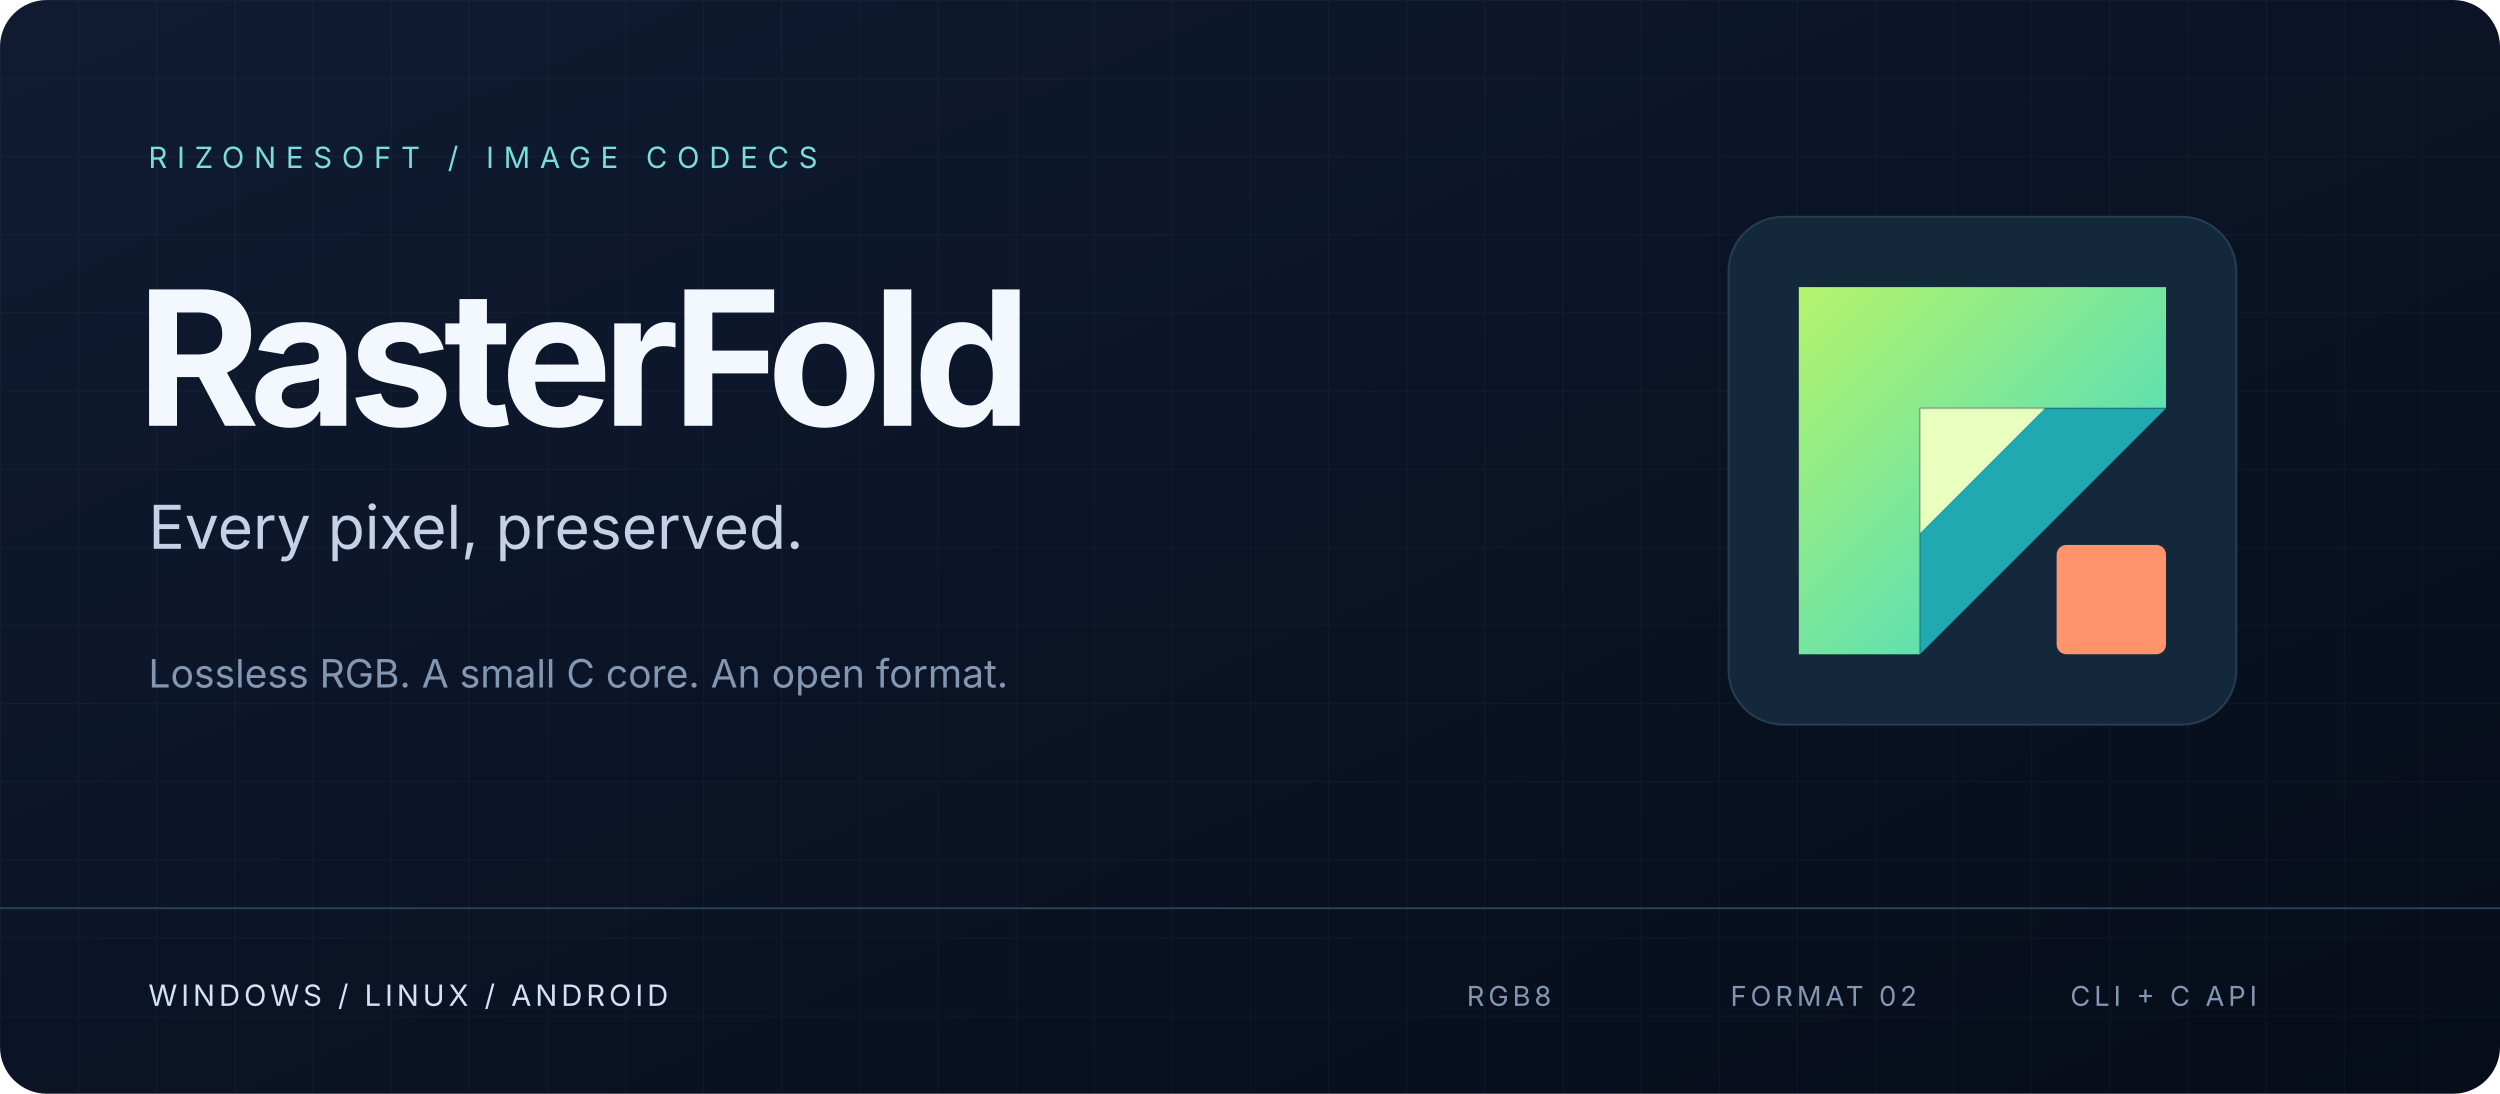
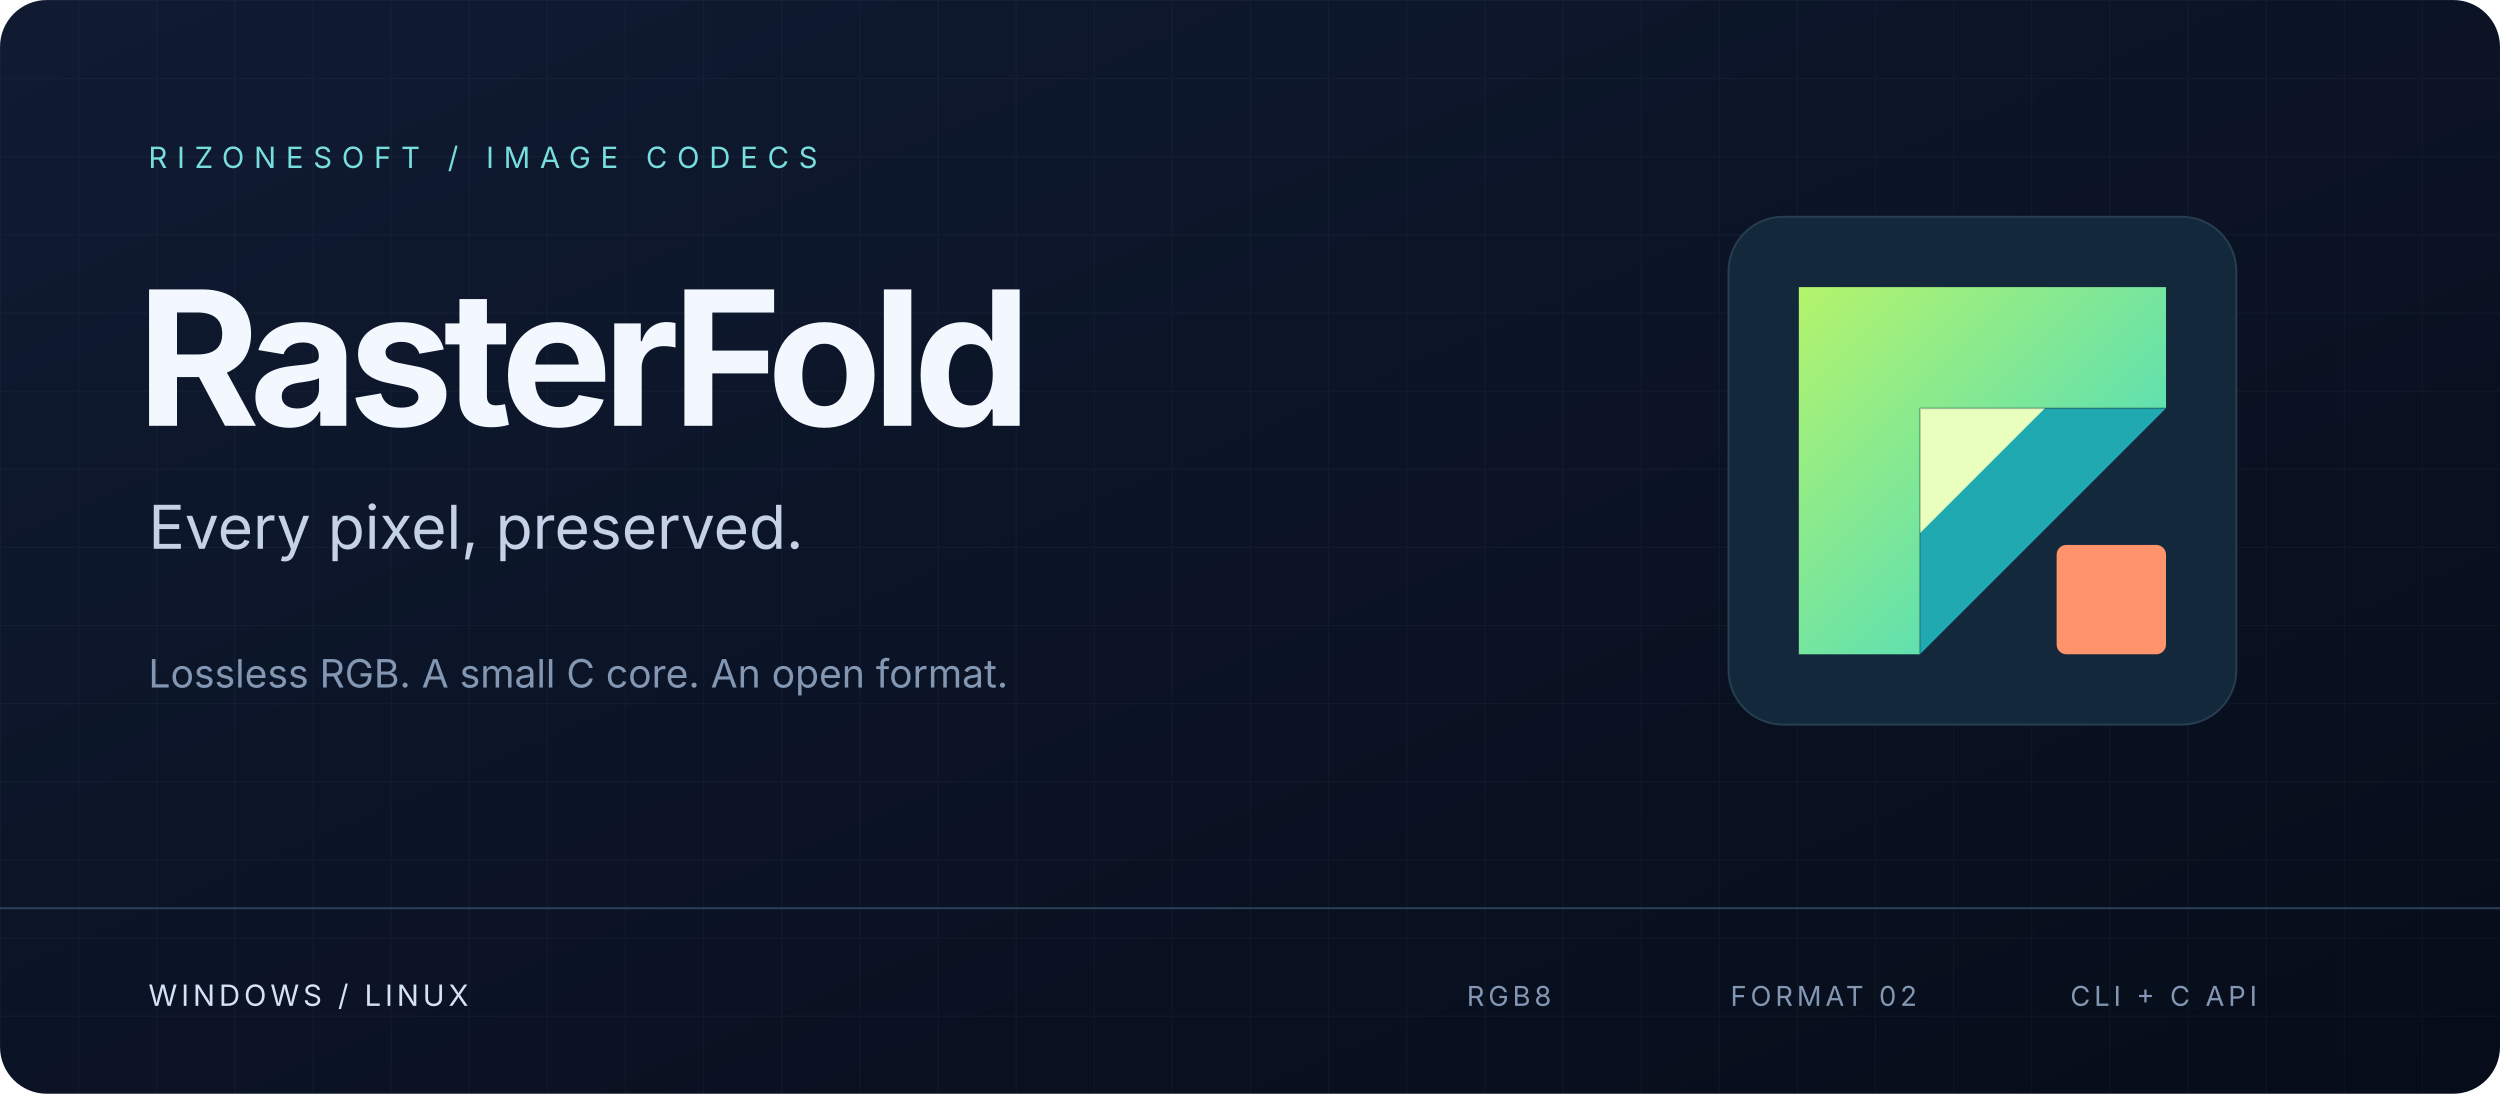
<svg xmlns="http://www.w3.org/2000/svg" viewBox="0 0 1280 560" role="img" aria-labelledby="title desc">
  <defs>
    <linearGradient id="bg" x2="1" y2="1">
      <stop stop-color="#101b32" />
      <stop offset="1" stop-color="#060c19" />
    </linearGradient>
    <linearGradient id="fold" x2="1" y2="1">
      <stop stop-color="#b5f46b" />
      <stop offset="1" stop-color="#36d7d1" />
    </linearGradient>
    <pattern id="grid" width="40" height="40" patternUnits="userSpaceOnUse">
      <path d="M40 0H0V40" fill="none" stroke="#d1e6ff" stroke-opacity=".035" />
    </pattern>
  </defs>
  <rect width="1280" height="560" rx="24" fill="url(#bg)" />
  <rect width="1280" height="560" rx="24" fill="url(#grid)" />
  <path d="M0 465H1280" stroke="#294057" stroke-width="1" />
  <g font-family="Inter, Segoe UI, Arial, sans-serif">
    <text x="76" y="86" fill="#78dedd" font-size="15" letter-spacing="5">RIZONESOFT / IMAGE CODECS</text>
    <text x="70" y="218" fill="#f3f8ff" font-size="96" font-weight="700" letter-spacing="-5">RasterFold</text>
    <text x="76" y="281" fill="#c4d1e6" font-size="31" font-weight="400">Every pixel, preserved.</text>
    <text x="76" y="352" fill="#8397b3" font-size="20">Lossless RGB. A small C core. An open format.</text>
-     <text x="76" y="515" fill="#d5e2f6" font-size="15" letter-spacing="2">WINDOWS / LINUX / ANDROID</text>
+     <text x="76" y="515" fill="#d5e2f6" font-size="15" letter-spacing="2">WINDOWS / LINUX</text>
    <text x="751" y="515" fill="#8397b3" font-size="14" letter-spacing="2">RGB8</text>
    <text x="886" y="515" fill="#8397b3" font-size="14" letter-spacing="2">FORMAT 02</text>
    <text x="1060" y="515" fill="#8397b3" font-size="14" letter-spacing="2">CLI + C API</text>
  </g>
  <g transform="translate(905 131)">
    <rect x="-20" y="-20" width="260" height="260" rx="28" fill="#14283b" stroke="#263e50" />
    <path d="M16 16H204V78H78V204H16Z" fill="url(#fold)" />
    <path d="M78 78H204L78 204Z" fill="#20a9b1" />
    <path d="M78 78H142L78 142Z" fill="#e9ffbe" />
    <rect x="148" y="148" width="56" height="56" rx="5" fill="#ff936c" />
    <path d="M78 78L204 78M78 78V204" fill="none" stroke="#061c27" stroke-opacity=".22" />
  </g>
</svg>
